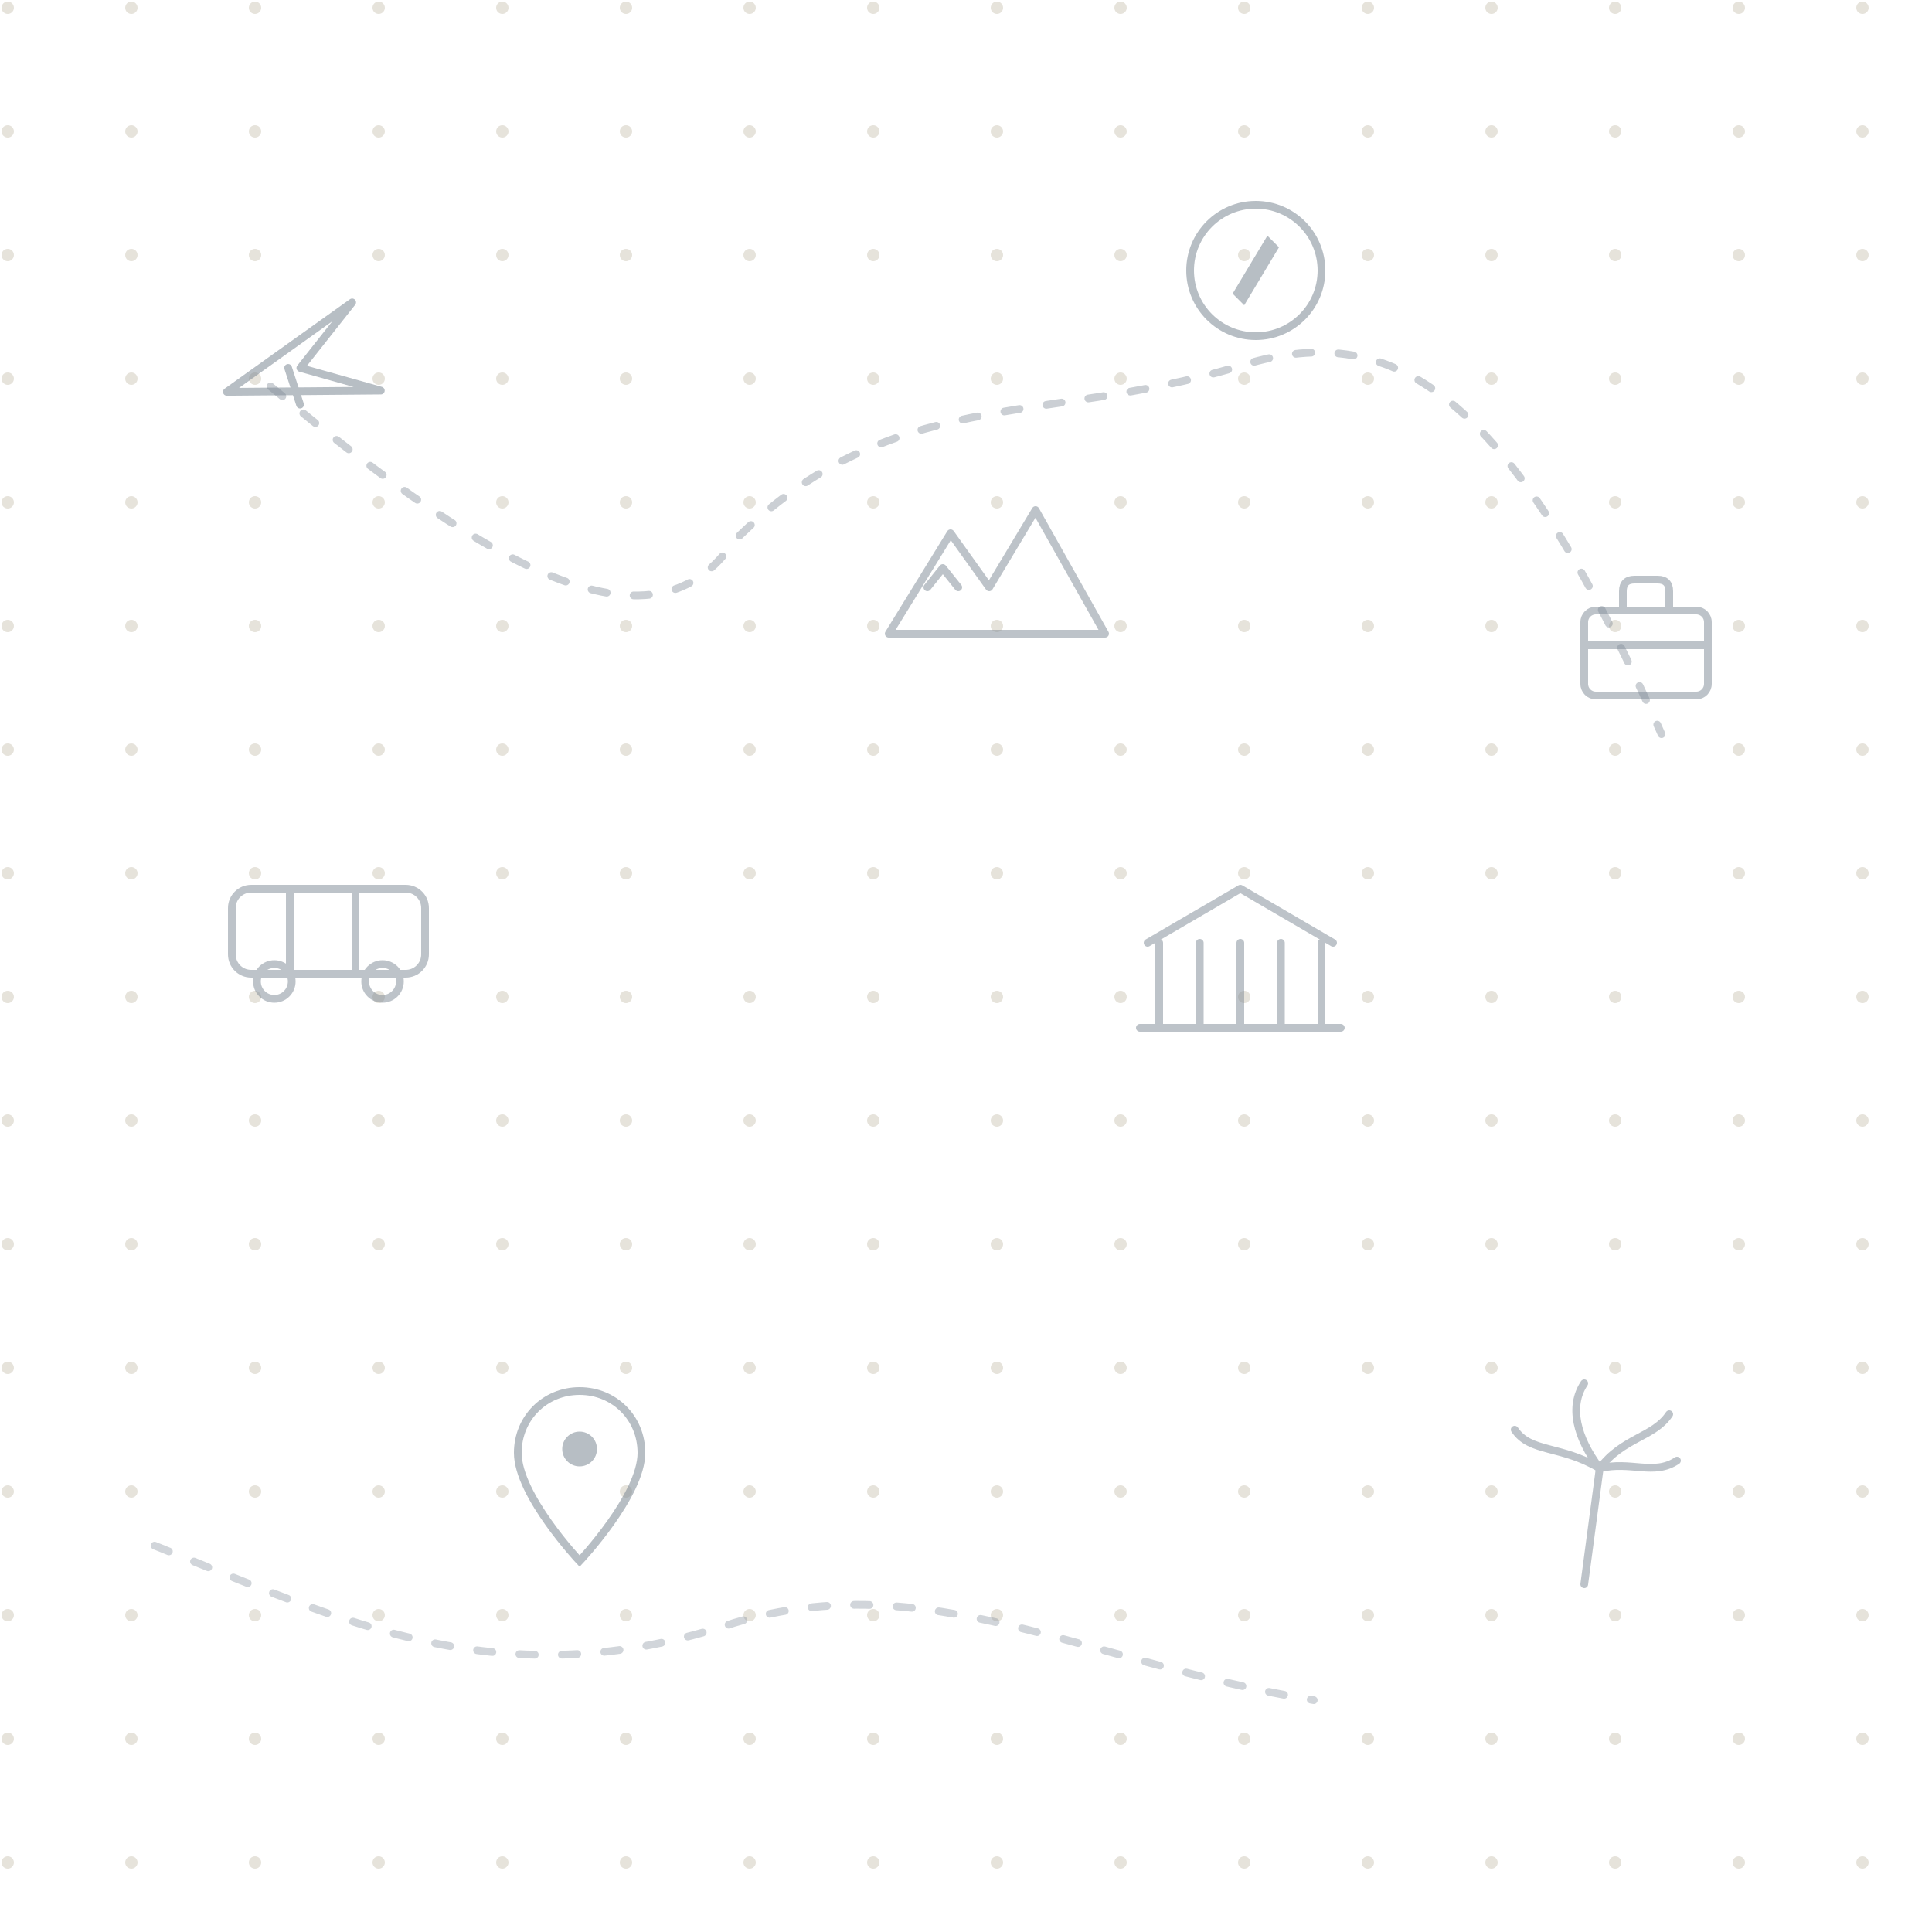
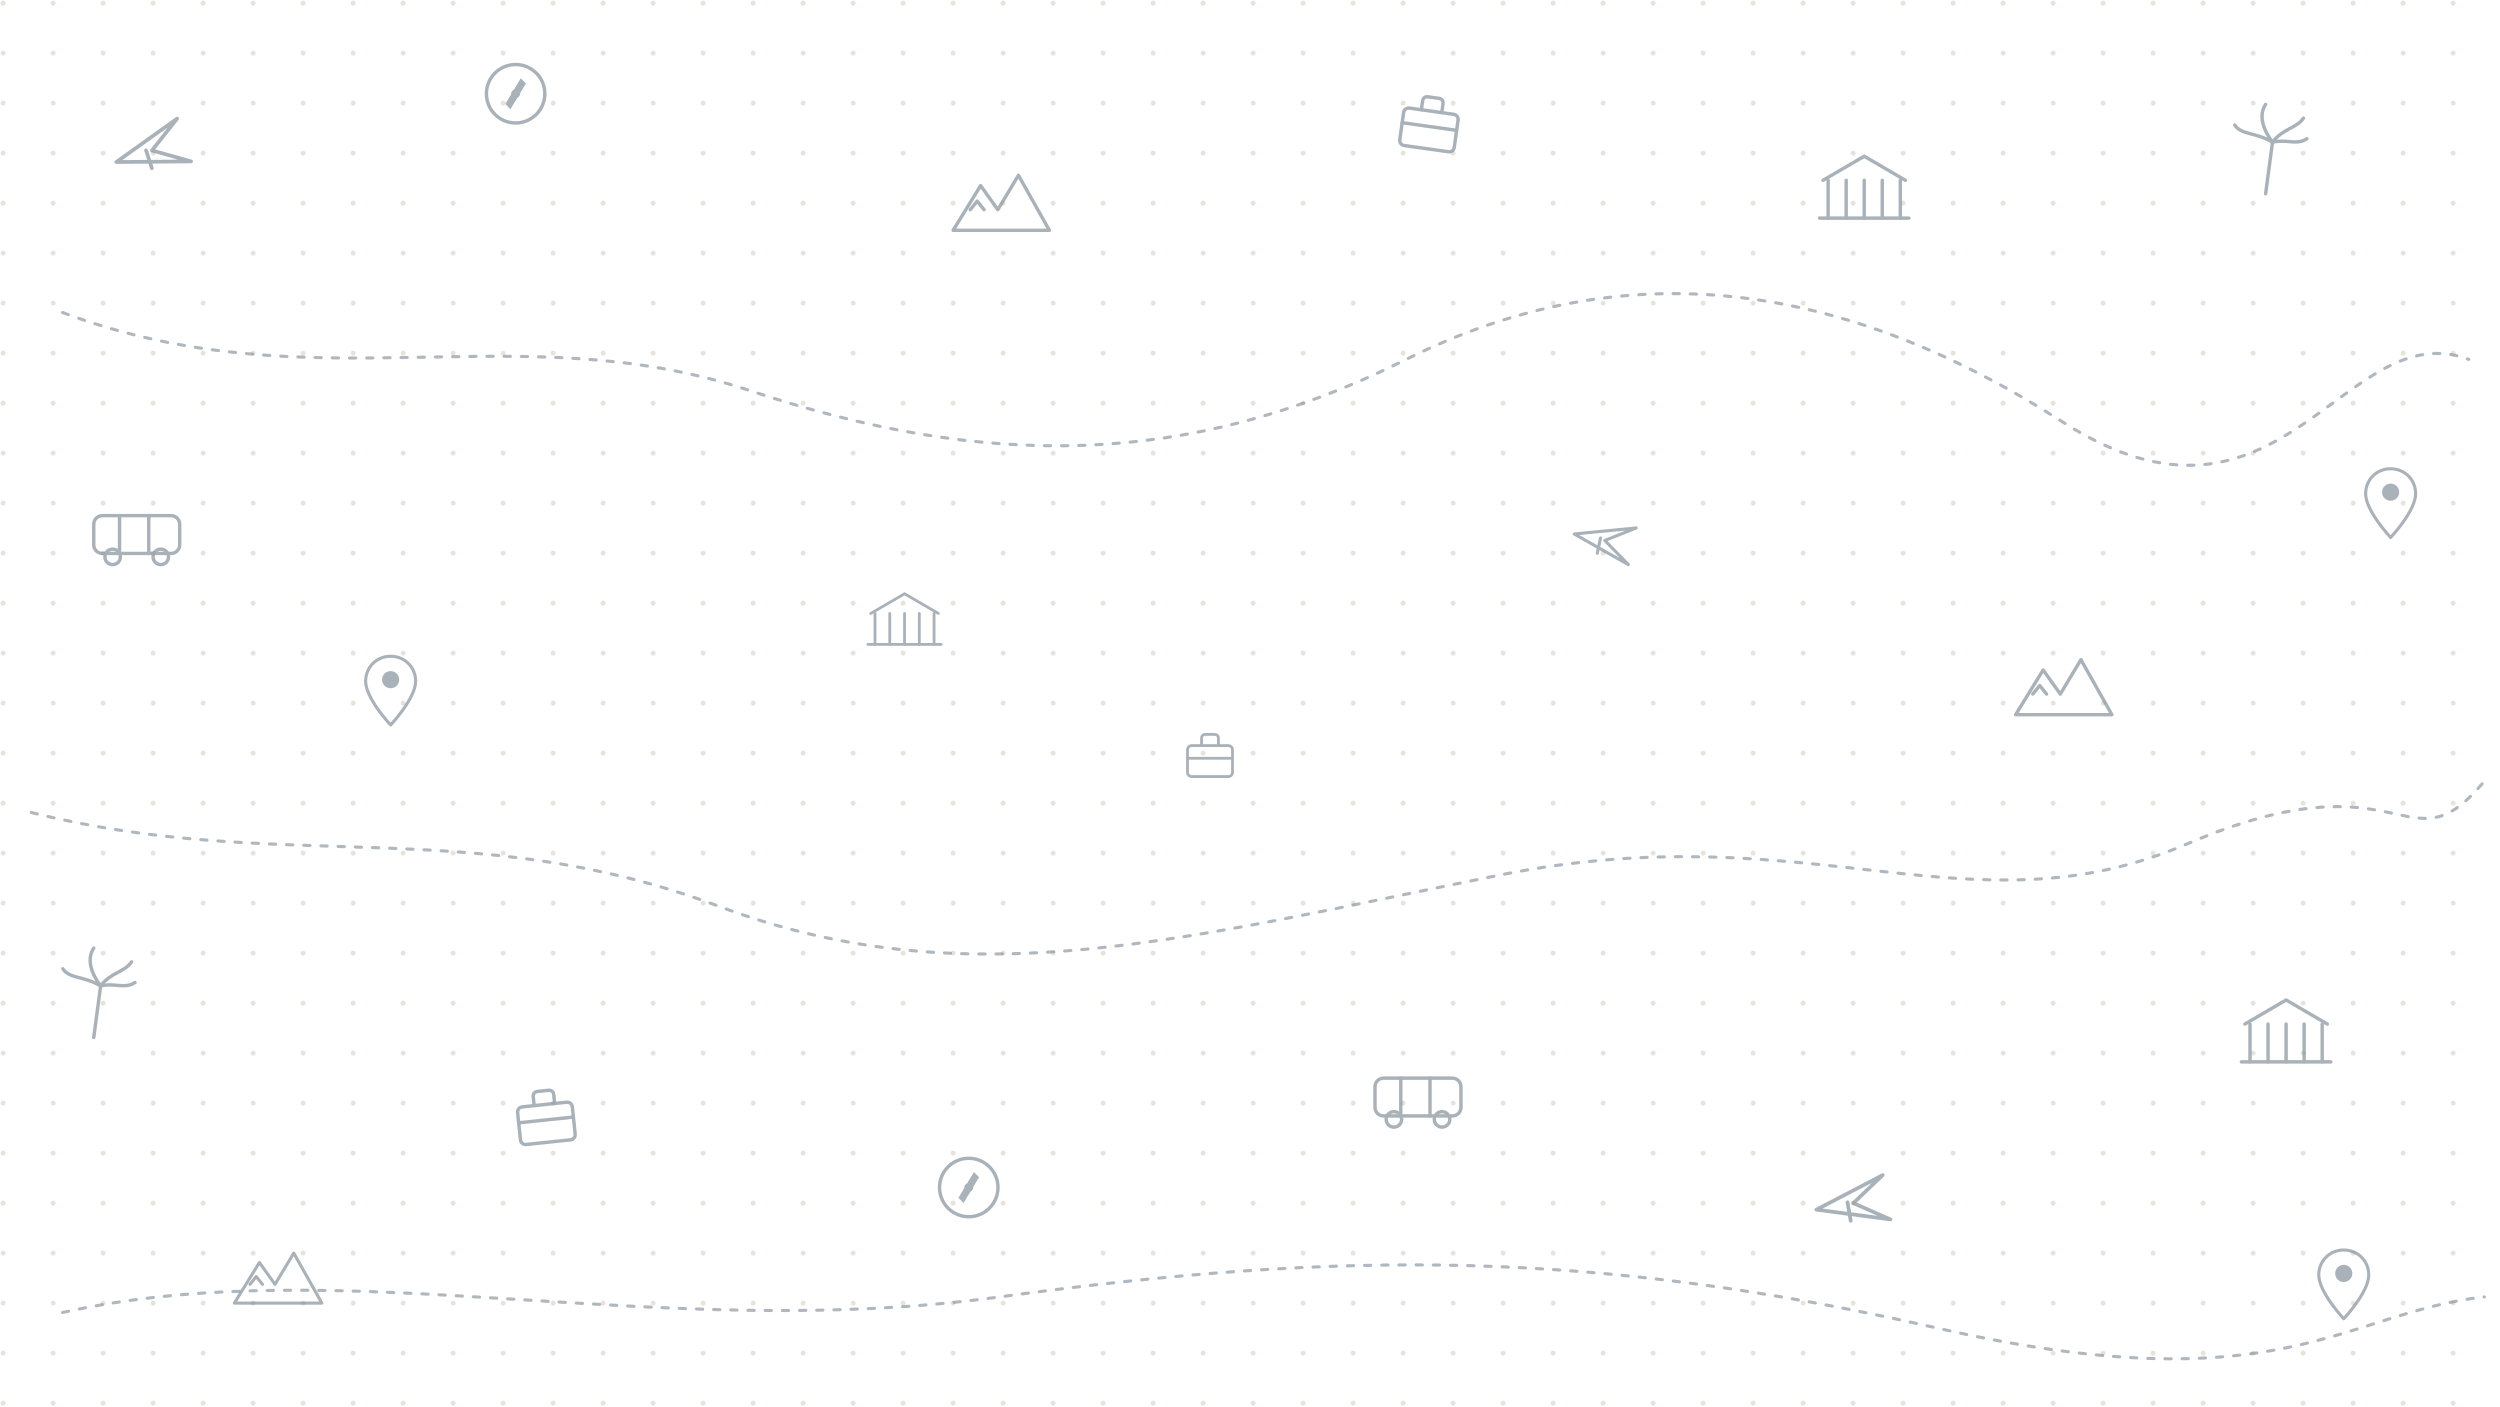
- <svg xmlns="http://www.w3.org/2000/svg" width="500" height="500" viewBox="0 0 500 500">
+ <svg xmlns="http://www.w3.org/2000/svg" width="1600" height="900" viewBox="0 0 1600 900" preserveAspectRatio="xMidYMid slice">
  <defs>
    <pattern id="dots" width="32" height="32" patternUnits="userSpaceOnUse">
      <circle cx="2" cy="2" r="1.6" fill="#c9c1b1" fill-opacity="0.45" />
    </pattern>
  </defs>
-   <rect width="500" height="500" fill="url(#dots)" />
-   <path d="M70 100 C130 150, 170 170, 190 140 C230 100, 270 110, 320 95 C360 82, 390 100, 430 190" fill="none" stroke="#7c8894" stroke-width="2" stroke-dasharray="4 7" stroke-linecap="round" opacity="0.4" />
-   <g transform="translate(55,90) rotate(-18)" fill="none" stroke="#7c8894" stroke-width="2" stroke-linecap="round" stroke-linejoin="round" opacity="0.55">
+   <rect width="1600" height="900" fill="url(#dots)" />
+   <path d="M 40 200 C 200 260, 330 200, 480 250 S 760 300, 900 230 S 1180 180, 1320 270 S 1500 200, 1580 230" fill="none" stroke="#7c8894" stroke-width="2" stroke-dasharray="4 7" stroke-linecap="round" opacity="0.6" />
+   <path d="M 20 520 C 180 560, 300 520, 460 580 S 760 600, 960 560 S 1260 600, 1400 540 S 1540 560, 1590 500" fill="none" stroke="#7c8894" stroke-width="2" stroke-dasharray="4 7" stroke-linecap="round" opacity="0.6" />
+   <path d="M 40 840 C 220 800, 420 860, 640 830 S 1020 800, 1240 850 S 1500 840, 1590 830" fill="none" stroke="#7c8894" stroke-width="2" stroke-dasharray="4 7" stroke-linecap="round" opacity="0.6" />
+   <g transform="translate(70,90) rotate(-18) scale(1.2)" fill="none" stroke="#7c8894" stroke-width="2" stroke-linecap="round" stroke-linejoin="round" opacity="0.65">
    <path d="M0 12 L38 0 L20 12 L38 24 Z" />
    <line x1="17" y1="11" x2="17" y2="21" />
  </g>
-   <g transform="translate(325,70)" opacity="0.55">
-     <circle cx="0" cy="0" r="17" fill="none" stroke="#7c8894" stroke-width="2" />
-     <circle cx="0" cy="0" r="1.6" fill="#7c8894" />
+   <g transform="translate(330,60) rotate(0) scale(1.1)" fill="none" stroke="#7c8894" stroke-width="2" stroke-linecap="round" stroke-linejoin="round" opacity="0.65">
+     <circle r="17" />
+     <circle r="1.6" fill="#7c8894" />
    <path d="M-6 6 L3 -9 L6 -6 L-3 9 Z" fill="#7c8894" stroke="none" />
  </g>
-   <g transform="translate(230,130)" fill="none" stroke="#7c8894" stroke-width="2" stroke-linejoin="round" stroke-linecap="round" opacity="0.5">
+   <g transform="translate(610,110) rotate(0) scale(1.1)" fill="none" stroke="#7c8894" stroke-width="2" stroke-linecap="round" stroke-linejoin="round" opacity="0.65">
    <path d="M0 34 L16 8 L26 22 L38 2 L56 34 Z" />
    <path d="M10 22 L14 17 L18 22" />
  </g>
-   <g transform="translate(60,230)" fill="none" stroke="#7c8894" stroke-width="2" stroke-linejoin="round" opacity="0.5">
-     <rect x="0" y="0" width="50" height="22" rx="5" />
-     <line x1="15" y1="0" x2="15" y2="22" />
-     <line x1="32" y1="0" x2="32" y2="22" />
-     <circle cx="11" cy="24" r="4.5" fill="none" />
-     <circle cx="39" cy="24" r="4.5" fill="none" />
+   <g transform="translate(900,60) rotate(8) scale(1.1)" fill="none" stroke="#7c8894" stroke-width="2" stroke-linecap="round" stroke-linejoin="round" opacity="0.65">
+     <rect y="8" width="32" height="22" rx="3" />
+     <path d="M10 8 L10 3 Q10 0 13 0 L19 0 Q22 0 22 3 L22 8" />
+     <line x1="0" y1="17" x2="32" y2="17" />
  </g>
-   <g transform="translate(300,230)" fill="none" stroke="#7c8894" stroke-width="2" stroke-linejoin="round" stroke-linecap="round" opacity="0.5">
+   <g transform="translate(1170,100) rotate(0) scale(1.1)" fill="none" stroke="#7c8894" stroke-width="2" stroke-linecap="round" stroke-linejoin="round" opacity="0.65">
    <path d="M-3 14 L21 0 L45 14" />
    <line x1="0" y1="14" x2="0" y2="36" />
    <line x1="10.5" y1="14" x2="10.5" y2="36" />
    <line x1="21" y1="14" x2="21" y2="36" />
    <line x1="31.5" y1="14" x2="31.5" y2="36" />
    <line x1="42" y1="14" x2="42" y2="36" />
    <line x1="-5" y1="36" x2="47" y2="36" />
  </g>
-   <g transform="translate(410,150)" fill="none" stroke="#7c8894" stroke-width="2" stroke-linejoin="round" opacity="0.5">
-     <rect x="0" y="8" width="32" height="22" rx="3" />
+   <g transform="translate(1450,80) rotate(0) scale(1.1)" fill="none" stroke="#7c8894" stroke-width="2" stroke-linecap="round" stroke-linejoin="round" opacity="0.65">
+     <path d="M0 40 L4 10" />
+     <path d="M4 10 C-6 4 -14 6 -18 0" />
+     <path d="M4 10 C-2 2 -4 -6 0 -12" />
+     <path d="M4 10 C10 2 18 2 22 -4" />
+     <path d="M4 10 C12 8 18 12 24 8" />
+   </g>
+   <g transform="translate(1530,300) rotate(0) scale(1.0)" fill="none" stroke="#7c8894" stroke-width="2" stroke-linecap="round" stroke-linejoin="round" opacity="0.65">
+     <path d="M0 0 C-9 0 -16 7 -16 16 C-16 27 0 44 0 44 C0 44 16 27 16 16 C16 7 9 0 0 0 Z" />
+     <circle cy="15" r="4.5" fill="#7c8894" />
+   </g>
+   <g transform="translate(60,330) rotate(0) scale(1.1)" fill="none" stroke="#7c8894" stroke-width="2" stroke-linecap="round" stroke-linejoin="round" opacity="0.65">
+     <rect width="50" height="22" rx="5" />
+     <line x1="15" y1="0" x2="15" y2="22" />
+     <line x1="32" y1="0" x2="32" y2="22" />
+     <circle cx="11" cy="24" r="4.5" />
+     <circle cx="39" cy="24" r="4.5" />
+   </g>
+   <g transform="translate(250,420) rotate(0) scale(1.0)" fill="none" stroke="#7c8894" stroke-width="2" stroke-linecap="round" stroke-linejoin="round" opacity="0.65">
+     <path d="M0 0 C-9 0 -16 7 -16 16 C-16 27 0 44 0 44 C0 44 16 27 16 16 C16 7 9 0 0 0 Z" />
+     <circle cy="15" r="4.5" fill="#7c8894" />
+   </g>
+   <g transform="translate(560,380) rotate(0) scale(0.9)" fill="none" stroke="#7c8894" stroke-width="2" stroke-linecap="round" stroke-linejoin="round" opacity="0.65">
+     <path d="M-3 14 L21 0 L45 14" />
+     <line x1="0" y1="14" x2="0" y2="36" />
+     <line x1="10.5" y1="14" x2="10.5" y2="36" />
+     <line x1="21" y1="14" x2="21" y2="36" />
+     <line x1="31.5" y1="14" x2="31.5" y2="36" />
+     <line x1="42" y1="14" x2="42" y2="36" />
+     <line x1="-5" y1="36" x2="47" y2="36" />
+   </g>
+   <g transform="translate(1010,330) rotate(12) scale(1.0)" fill="none" stroke="#7c8894" stroke-width="2" stroke-linecap="round" stroke-linejoin="round" opacity="0.65">
+     <path d="M0 12 L38 0 L20 12 L38 24 Z" />
+     <line x1="17" y1="11" x2="17" y2="21" />
+   </g>
+   <g transform="translate(1290,420) rotate(0) scale(1.1)" fill="none" stroke="#7c8894" stroke-width="2" stroke-linecap="round" stroke-linejoin="round" opacity="0.65">
+     <path d="M0 34 L16 8 L26 22 L38 2 L56 34 Z" />
+     <path d="M10 22 L14 17 L18 22" />
+   </g>
+   <g transform="translate(60,620) rotate(0) scale(1.1)" fill="none" stroke="#7c8894" stroke-width="2" stroke-linecap="round" stroke-linejoin="round" opacity="0.65">
+     <path d="M0 40 L4 10" />
+     <path d="M4 10 C-6 4 -14 6 -18 0" />
+     <path d="M4 10 C-2 2 -4 -6 0 -12" />
+     <path d="M4 10 C10 2 18 2 22 -4" />
+     <path d="M4 10 C12 8 18 12 24 8" />
+   </g>
+   <g transform="translate(330,700) rotate(-6) scale(1.1)" fill="none" stroke="#7c8894" stroke-width="2" stroke-linecap="round" stroke-linejoin="round" opacity="0.65">
+     <rect y="8" width="32" height="22" rx="3" />
    <path d="M10 8 L10 3 Q10 0 13 0 L19 0 Q22 0 22 3 L22 8" />
    <line x1="0" y1="17" x2="32" y2="17" />
  </g>
-   <g transform="translate(150,360)" opacity="0.55">
-     <path d="M0 0 C-9 0 -16 7 -16 16 C-16 27 0 44 0 44 C0 44 16 27 16 16 C16 7 9 0 0 0 Z" fill="none" stroke="#7c8894" stroke-width="2" />
-     <circle cx="0" cy="15" r="4.5" fill="#7c8894" />
+   <g transform="translate(620,760) rotate(0) scale(1.1)" fill="none" stroke="#7c8894" stroke-width="2" stroke-linecap="round" stroke-linejoin="round" opacity="0.65">
+     <circle r="17" />
+     <circle r="1.6" fill="#7c8894" />
+     <path d="M-6 6 L3 -9 L6 -6 L-3 9 Z" fill="#7c8894" stroke="none" />
  </g>
-   <path d="M40 400 C90 420, 130 440, 190 420 C240 405, 280 430, 340 440" fill="none" stroke="#7c8894" stroke-width="2" stroke-dasharray="4 7" stroke-linecap="round" opacity="0.35" />
-   <g transform="translate(410,370)" fill="none" stroke="#7c8894" stroke-width="2" stroke-linecap="round" stroke-linejoin="round" opacity="0.5">
-     <path d="M0 40 L4 10" />
-     <path d="M4 10 C-6 4, -14 6, -18 0" />
-     <path d="M4 10 C-2 2, -4 -6, 0 -12" />
-     <path d="M4 10 C10 2, 18 2, 22 -4" />
-     <path d="M4 10 C12 8, 18 12, 24 8" />
+   <g transform="translate(880,690) rotate(0) scale(1.1)" fill="none" stroke="#7c8894" stroke-width="2" stroke-linecap="round" stroke-linejoin="round" opacity="0.65">
+     <rect width="50" height="22" rx="5" />
+     <line x1="15" y1="0" x2="15" y2="22" />
+     <line x1="32" y1="0" x2="32" y2="22" />
+     <circle cx="11" cy="24" r="4.5" />
+     <circle cx="39" cy="24" r="4.5" />
+   </g>
+   <g transform="translate(1160,760) rotate(-10) scale(1.2)" fill="none" stroke="#7c8894" stroke-width="2" stroke-linecap="round" stroke-linejoin="round" opacity="0.65">
+     <path d="M0 12 L38 0 L20 12 L38 24 Z" />
+     <line x1="17" y1="11" x2="17" y2="21" />
+   </g>
+   <g transform="translate(1440,640) rotate(0) scale(1.1)" fill="none" stroke="#7c8894" stroke-width="2" stroke-linecap="round" stroke-linejoin="round" opacity="0.65">
+     <path d="M-3 14 L21 0 L45 14" />
+     <line x1="0" y1="14" x2="0" y2="36" />
+     <line x1="10.5" y1="14" x2="10.5" y2="36" />
+     <line x1="21" y1="14" x2="21" y2="36" />
+     <line x1="31.5" y1="14" x2="31.5" y2="36" />
+     <line x1="42" y1="14" x2="42" y2="36" />
+     <line x1="-5" y1="36" x2="47" y2="36" />
+   </g>
+   <g transform="translate(1500,800) rotate(0) scale(1.0)" fill="none" stroke="#7c8894" stroke-width="2" stroke-linecap="round" stroke-linejoin="round" opacity="0.65">
+     <path d="M0 0 C-9 0 -16 7 -16 16 C-16 27 0 44 0 44 C0 44 16 27 16 16 C16 7 9 0 0 0 Z" />
+     <circle cy="15" r="4.5" fill="#7c8894" />
+   </g>
+   <g transform="translate(150,800) rotate(0) scale(1.0)" fill="none" stroke="#7c8894" stroke-width="2" stroke-linecap="round" stroke-linejoin="round" opacity="0.65">
+     <path d="M0 34 L16 8 L26 22 L38 2 L56 34 Z" />
+     <path d="M10 22 L14 17 L18 22" />
+   </g>
+   <g transform="translate(760,470) rotate(0) scale(0.9)" fill="none" stroke="#7c8894" stroke-width="2" stroke-linecap="round" stroke-linejoin="round" opacity="0.65">
+     <rect y="8" width="32" height="22" rx="3" />
+     <path d="M10 8 L10 3 Q10 0 13 0 L19 0 Q22 0 22 3 L22 8" />
+     <line x1="0" y1="17" x2="32" y2="17" />
  </g>
</svg>
